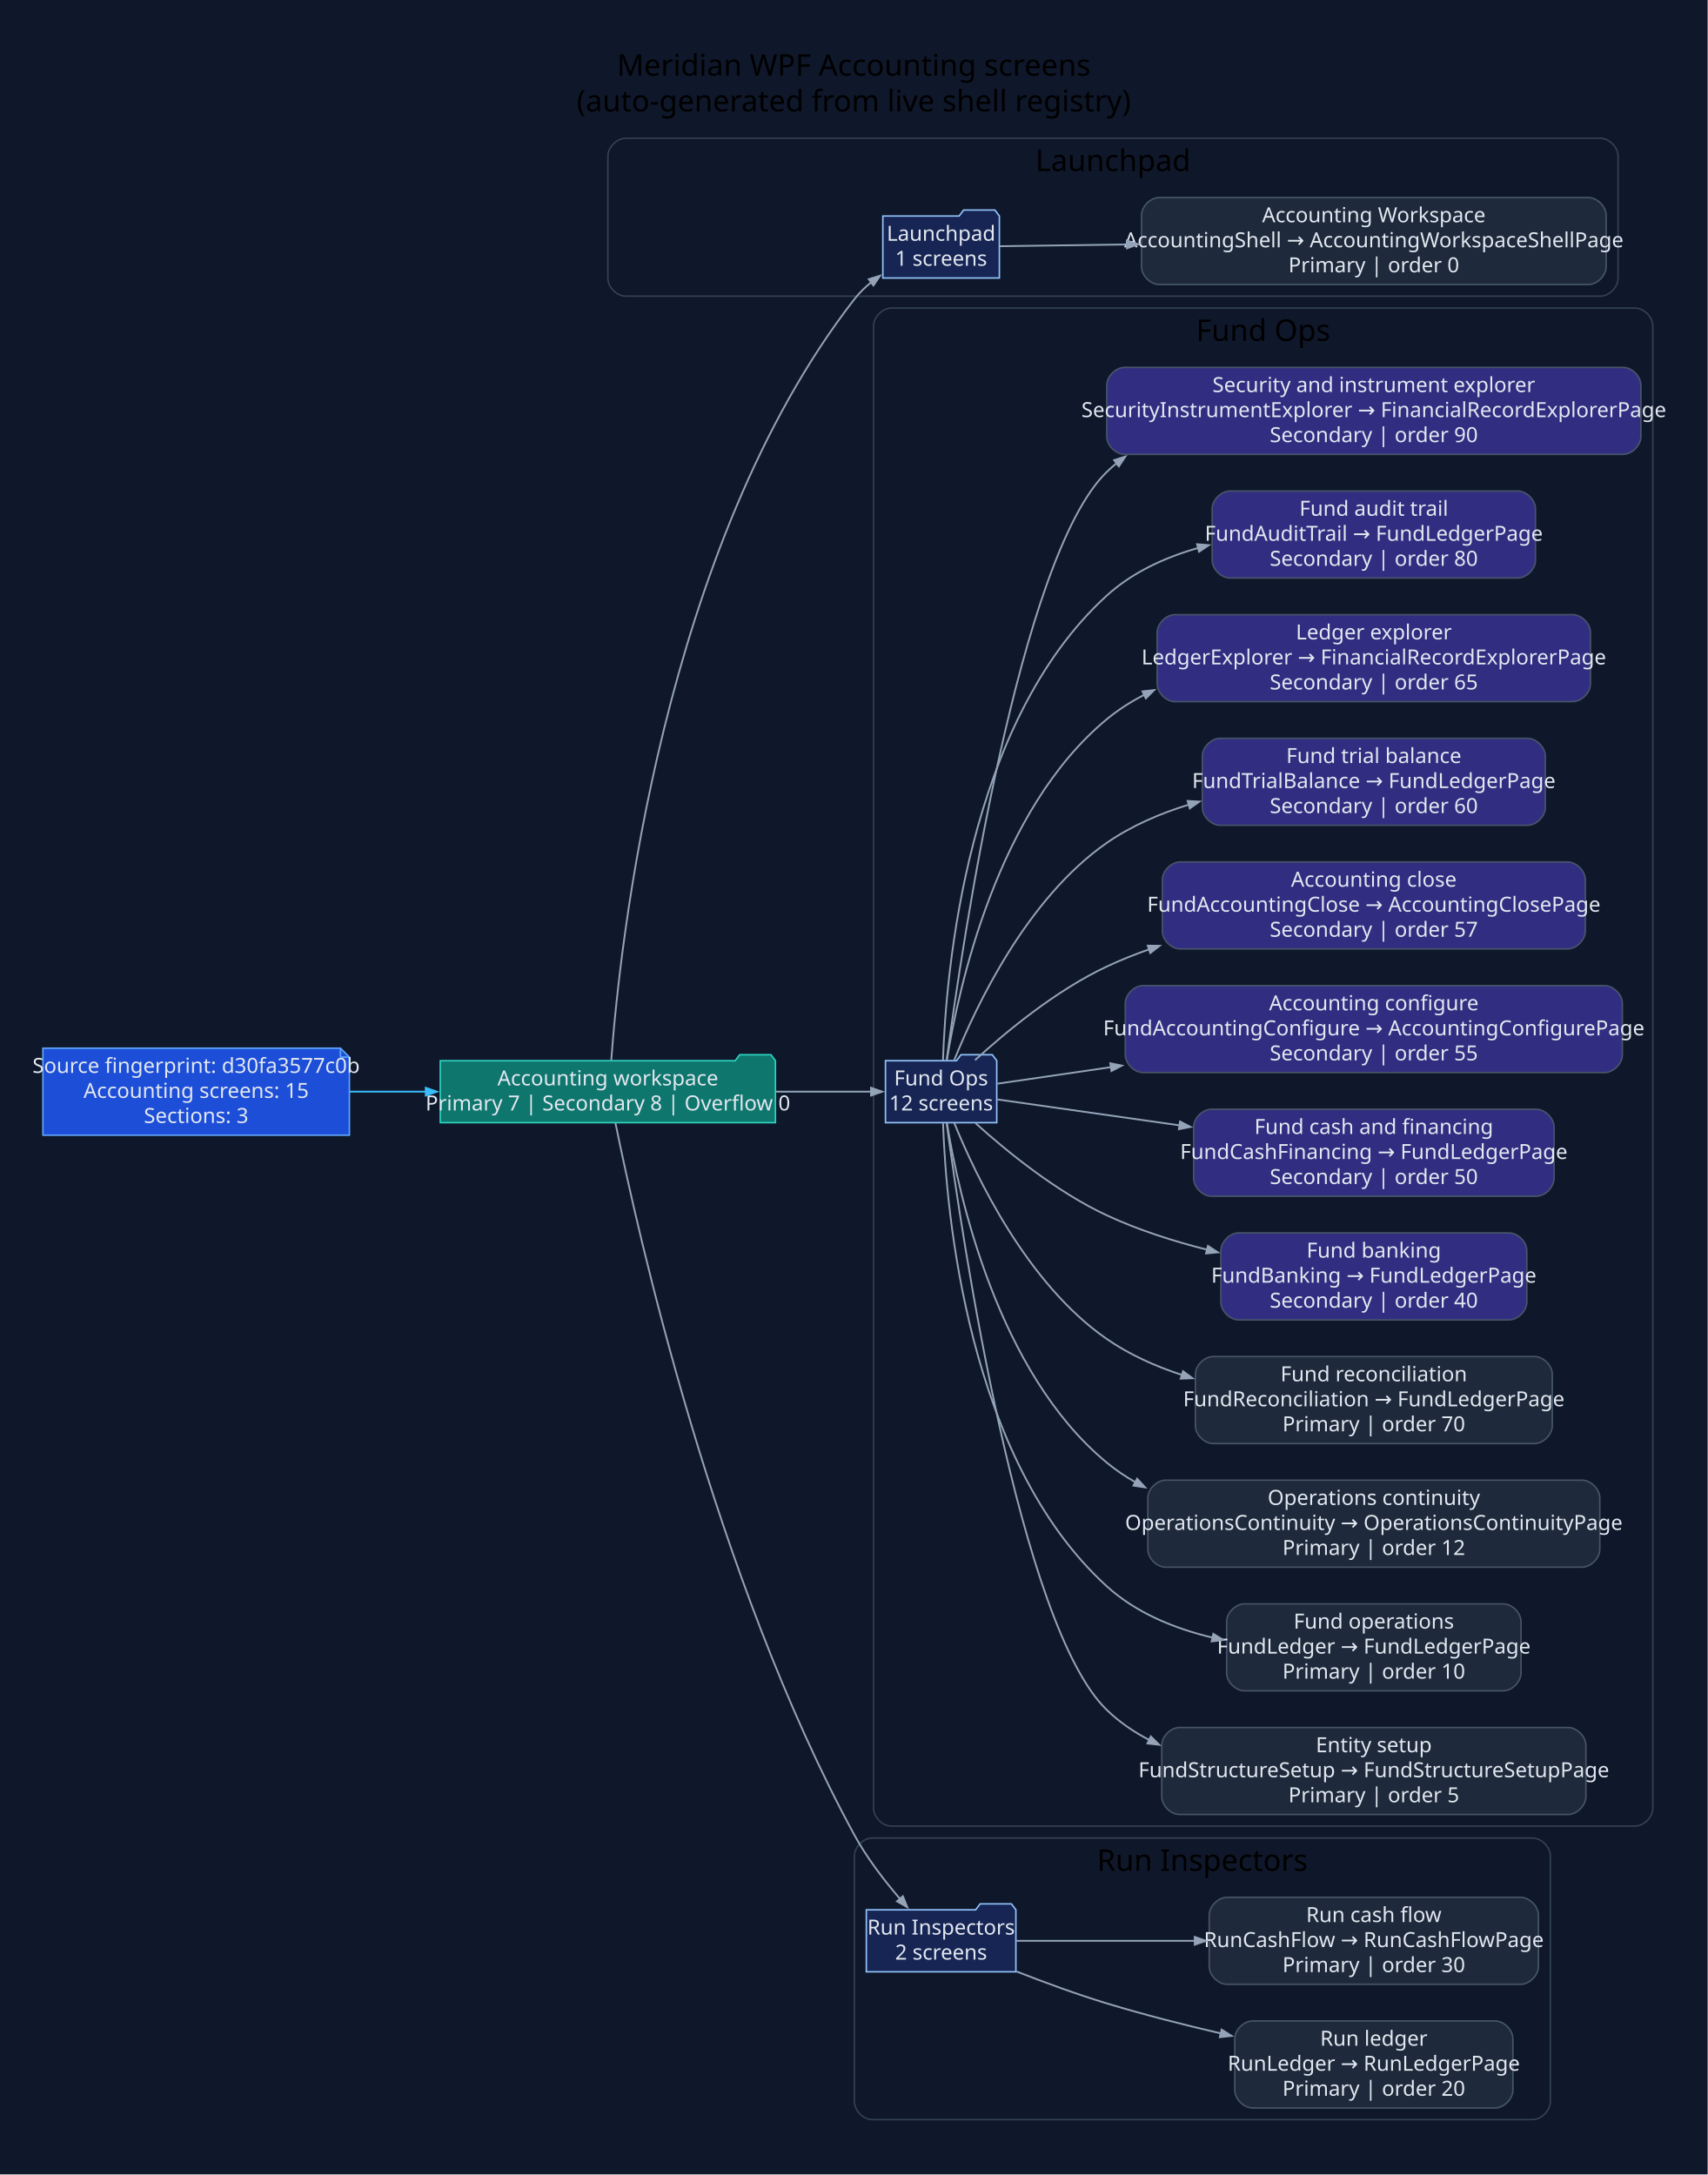
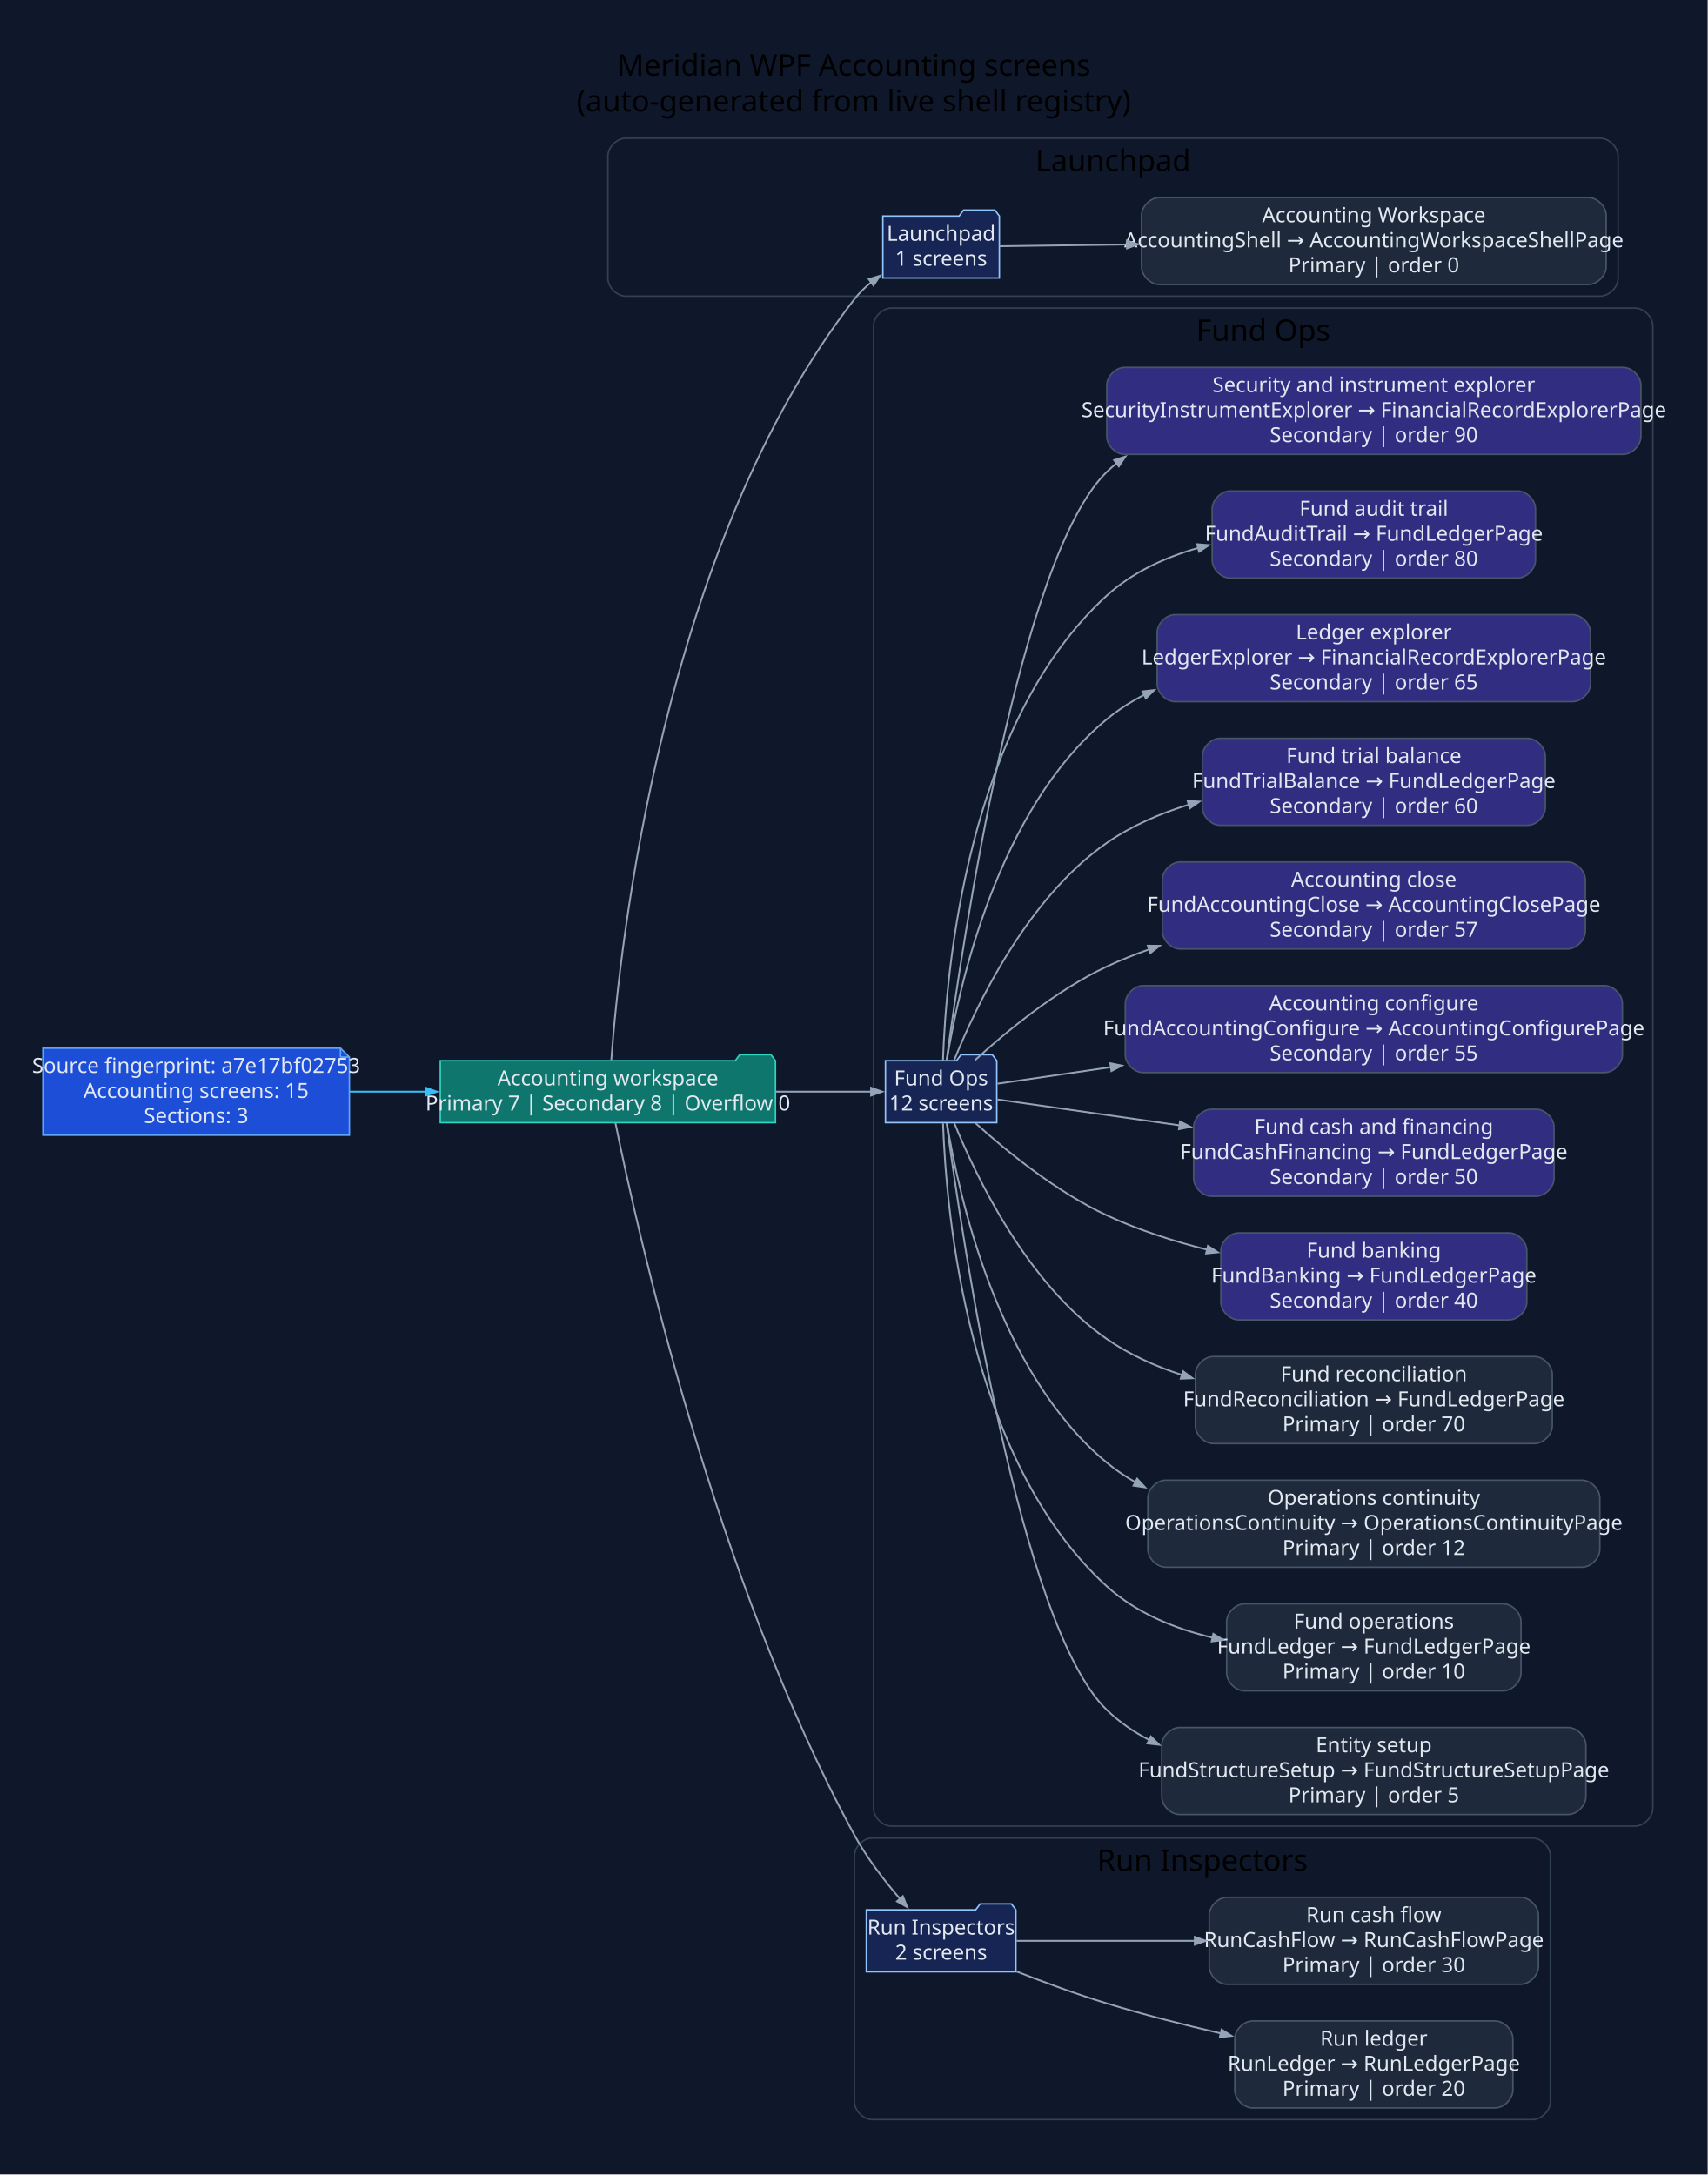
<svg xmlns="http://www.w3.org/2000/svg" width="1146pt" height="1460pt" viewBox="0.00 0.00 1146.00 1460.00">
  <g id="graph0" class="graph" transform="scale(1 1) rotate(0) translate(28.8 1430.8)">
    <polygon fill="#0f172a" stroke="none" points="-28.8,28.8 -28.8,-1430.8 1117.36,-1430.8 1117.36,28.8 -28.8,28.8" />
    <text xml:space="preserve" text-anchor="middle" x="544.28" y="-1380" font-family="Segoe UI" font-size="20.00">Meridian WPF Accounting screens</text>
    <text xml:space="preserve" text-anchor="middle" x="544.28" y="-1356" font-family="Segoe UI" font-size="20.00">(auto-generated from live shell registry)</text>
    <g id="clust1" class="cluster">
      <path fill="#0f172a" stroke="#334155" d="M391.2,-1232C391.2,-1232 1045.24,-1232 1045.24,-1232 1051.24,-1232 1057.24,-1238 1057.24,-1244 1057.24,-1244 1057.24,-1326 1057.24,-1326 1057.24,-1332 1051.24,-1338 1045.24,-1338 1045.24,-1338 391.2,-1338 391.2,-1338 385.2,-1338 379.2,-1332 379.2,-1326 379.2,-1326 379.2,-1244 379.2,-1244 379.2,-1238 385.2,-1232 391.2,-1232" />
      <text xml:space="preserve" text-anchor="middle" x="718.22" y="-1316" font-family="Segoe UI" font-size="20.00">Launchpad</text>
    </g>
    <g id="clust2" class="cluster">
      <path fill="#0f172a" stroke="#334155" d="M569.51,-205C569.51,-205 1068.56,-205 1068.56,-205 1074.56,-205 1080.56,-211 1080.56,-217 1080.56,-217 1080.56,-1212 1080.56,-1212 1080.56,-1218 1074.56,-1224 1068.56,-1224 1068.56,-1224 569.51,-1224 569.51,-1224 563.51,-1224 557.51,-1218 557.51,-1212 557.51,-1212 557.51,-217 557.51,-217 557.51,-211 563.51,-205 569.51,-205" />
      <text xml:space="preserve" text-anchor="middle" x="819.03" y="-1202" font-family="Segoe UI" font-size="20.00">Fund Ops</text>
    </g>
    <g id="clust3" class="cluster">
      <path fill="#0f172a" stroke="#334155" d="M556.67,-8C556.67,-8 999.78,-8 999.78,-8 1005.78,-8 1011.78,-14 1011.78,-20 1011.78,-20 1011.78,-185 1011.78,-185 1011.78,-191 1005.78,-197 999.78,-197 999.78,-197 556.67,-197 556.67,-197 550.67,-197 544.67,-191 544.67,-185 544.67,-185 544.67,-20 544.67,-20 544.67,-14 550.67,-8 556.67,-8" />
      <text xml:space="preserve" text-anchor="middle" x="778.23" y="-175" font-family="Segoe UI" font-size="20.00">Run Inspectors</text>
    </g>
    <g id="node1" class="node">
      <polygon fill="#1d4ed8" stroke="#60a5fa" points="199.72,-727.2 0,-727.2 0,-668.8 205.72,-668.8 205.72,-721.2 199.72,-727.2" />
      <polyline fill="none" stroke="#60a5fa" points="199.72,-727.2 199.72,-721.2" />
      <polyline fill="none" stroke="#60a5fa" points="205.72,-721.2 199.72,-721.2" />
-       <text xml:space="preserve" text-anchor="middle" x="102.86" y="-710.6" font-family="Segoe UI" font-size="14.00" fill="#e2e8f0">Source fingerprint: d30fa3577c0b</text>
+       <text xml:space="preserve" text-anchor="middle" x="102.86" y="-710.6" font-family="Segoe UI" font-size="14.00" fill="#e2e8f0">Source fingerprint: a7e17bf02753</text>
      <text xml:space="preserve" text-anchor="middle" x="102.86" y="-693.8" font-family="Segoe UI" font-size="14.00" fill="#e2e8f0">Accounting screens: 15</text>
      <text xml:space="preserve" text-anchor="middle" x="102.86" y="-677" font-family="Segoe UI" font-size="14.00" fill="#e2e8f0">Sections: 3</text>
    </g>
    <g id="node2" class="node">
      <polygon fill="#0f766e" stroke="#2dd4bf" points="491.67,-718.8 488.67,-722.8 467.67,-722.8 464.67,-718.8 266.72,-718.8 266.72,-677.2 491.67,-677.2 491.67,-718.8" />
      <text xml:space="preserve" text-anchor="middle" x="379.2" y="-702.2" font-family="Segoe UI" font-size="14.00" fill="#e2e8f0">Accounting workspace</text>
      <text xml:space="preserve" text-anchor="middle" x="379.2" y="-685.4" font-family="Segoe UI" font-size="14.00" fill="#e2e8f0">Primary 7 | Secondary 8 | Overflow 0</text>
    </g>
    <g id="edge1" class="edge">
      <path fill="none" stroke="#38bdf8" stroke-width="1.2" d="M206.01,-698C222.75,-698 240.23,-698 257.36,-698" />
      <polygon fill="#38bdf8" stroke="#38bdf8" stroke-width="1.2" points="256.97,-700.63 264.47,-698 256.97,-695.38 256.97,-700.63" />
    </g>
    <g id="node3" class="node">
      <polygon fill="#172554" stroke="#93c5fd" points="641.96,-1285.8 638.96,-1289.8 617.96,-1289.8 614.96,-1285.8 563.76,-1285.8 563.76,-1244.2 641.96,-1244.2 641.96,-1285.8" />
      <text xml:space="preserve" text-anchor="middle" x="602.86" y="-1269.2" font-family="Segoe UI" font-size="14.00" fill="#e2e8f0">Launchpad</text>
      <text xml:space="preserve" text-anchor="middle" x="602.86" y="-1252.4" font-family="Segoe UI" font-size="14.00" fill="#e2e8f0">1 screens</text>
    </g>
    <g id="edge2" class="edge">
      <path fill="none" stroke="#94a3b8" stroke-width="1.2" d="M381.48,-719.21C387.14,-796.05 415.64,-1063.98 544.67,-1230 547.92,-1234.18 551.82,-1237.98 556.04,-1241.4" />
      <polygon fill="#94a3b8" stroke="#94a3b8" stroke-width="1.2" points="554.32,-1243.39 561.91,-1245.73 557.43,-1239.17 554.32,-1243.39" />
    </g>
    <g id="node5" class="node">
      <polygon fill="#172554" stroke="#93c5fd" points="640.21,-718.8 637.21,-722.8 616.21,-722.8 613.21,-718.8 565.51,-718.8 565.51,-677.2 640.21,-677.2 640.21,-718.8" />
      <text xml:space="preserve" text-anchor="middle" x="602.86" y="-702.2" font-family="Segoe UI" font-size="14.00" fill="#e2e8f0">Fund Ops</text>
      <text xml:space="preserve" text-anchor="middle" x="602.86" y="-685.4" font-family="Segoe UI" font-size="14.00" fill="#e2e8f0">12 screens</text>
    </g>
    <g id="edge4" class="edge">
      <path fill="none" stroke="#94a3b8" stroke-width="1.2" d="M492,-698C514.65,-698 537.23,-698 555.99,-698" />
      <polygon fill="#94a3b8" stroke="#94a3b8" stroke-width="1.2" points="555.83,-700.63 563.33,-698 555.83,-695.38 555.83,-700.63" />
    </g>
    <g id="node18" class="node">
      <polygon fill="#172554" stroke="#93c5fd" points="653.05,-148.8 650.05,-152.8 629.05,-152.8 626.05,-148.8 552.67,-148.8 552.67,-107.2 653.05,-107.2 653.05,-148.8" />
      <text xml:space="preserve" text-anchor="middle" x="602.86" y="-132.2" font-family="Segoe UI" font-size="14.00" fill="#e2e8f0">Run Inspectors</text>
      <text xml:space="preserve" text-anchor="middle" x="602.86" y="-115.4" font-family="Segoe UI" font-size="14.00" fill="#e2e8f0">2 screens</text>
    </g>
    <g id="edge17" class="edge">
      <path fill="none" stroke="#94a3b8" stroke-width="1.2" d="M384.29,-676.96C398.64,-606.14 450.95,-371.27 544.67,-199 552.95,-183.77 564.62,-168.58 575.25,-156.18" />
      <polygon fill="#94a3b8" stroke="#94a3b8" stroke-width="1.2" points="577.18,-157.96 580.16,-150.59 573.24,-154.49 577.18,-157.96" />
    </g>
    <g id="node4" class="node">
      <path fill="#1e293b" stroke="#475569" d="M1037.24,-1298.2C1037.24,-1298.2 749.37,-1298.2 749.37,-1298.2 743.37,-1298.2 737.37,-1292.2 737.37,-1286.2 737.37,-1286.2 737.37,-1251.8 737.37,-1251.8 737.37,-1245.8 743.37,-1239.8 749.37,-1239.8 749.37,-1239.8 1037.24,-1239.8 1037.24,-1239.8 1043.24,-1239.8 1049.24,-1245.8 1049.24,-1251.8 1049.24,-1251.8 1049.24,-1286.2 1049.24,-1286.2 1049.24,-1292.2 1043.24,-1298.2 1037.24,-1298.2" />
      <text xml:space="preserve" text-anchor="middle" x="893.3" y="-1281.6" font-family="Segoe UI" font-size="14.00" fill="#e2e8f0">Accounting Workspace</text>
      <text xml:space="preserve" text-anchor="middle" x="893.3" y="-1264.8" font-family="Segoe UI" font-size="14.00" fill="#e2e8f0">AccountingShell → AccountingWorkspaceShellPage</text>
      <text xml:space="preserve" text-anchor="middle" x="893.3" y="-1248" font-family="Segoe UI" font-size="14.00" fill="#e2e8f0">Primary | order 0</text>
    </g>
    <g id="edge3" class="edge">
      <path fill="none" stroke="#94a3b8" stroke-width="1.2" d="M642.16,-1265.53C665,-1265.85 695.72,-1266.27 727.81,-1266.72" />
      <polygon fill="#94a3b8" stroke="#94a3b8" stroke-width="1.2" points="727.54,-1269.34 735.08,-1266.82 727.62,-1264.09 727.54,-1269.34" />
    </g>
    <g id="node6" class="node">
      <path fill="#1e293b" stroke="#475569" d="M1023.65,-271.2C1023.65,-271.2 762.95,-271.2 762.95,-271.2 756.95,-271.2 750.95,-265.2 750.95,-259.2 750.95,-259.2 750.95,-224.8 750.95,-224.8 750.95,-218.8 756.95,-212.8 762.95,-212.8 762.95,-212.8 1023.65,-212.8 1023.65,-212.8 1029.65,-212.8 1035.65,-218.8 1035.65,-224.8 1035.65,-224.8 1035.65,-259.2 1035.65,-259.2 1035.65,-265.2 1029.65,-271.2 1023.65,-271.2" />
      <text xml:space="preserve" text-anchor="middle" x="893.3" y="-254.6" font-family="Segoe UI" font-size="14.00" fill="#e2e8f0">Entity setup</text>
      <text xml:space="preserve" text-anchor="middle" x="893.3" y="-237.8" font-family="Segoe UI" font-size="14.00" fill="#e2e8f0">FundStructureSetup → FundStructureSetupPage</text>
      <text xml:space="preserve" text-anchor="middle" x="893.3" y="-221" font-family="Segoe UI" font-size="14.00" fill="#e2e8f0">Primary | order 5</text>
    </g>
    <g id="edge5" class="edge">
      <path fill="none" stroke="#94a3b8" stroke-width="1.2" d="M606.6,-676.75C616.89,-600.11 655.71,-339.42 714.05,-283 722.51,-274.82 732.25,-268.15 742.73,-262.72" />
      <polygon fill="#94a3b8" stroke="#94a3b8" stroke-width="1.2" points="743.62,-265.21 749.24,-259.6 741.35,-260.47 743.62,-265.21" />
    </g>
    <g id="node7" class="node">
      <path fill="#1e293b" stroke="#475569" d="M980.09,-354.2C980.09,-354.2 806.52,-354.2 806.52,-354.2 800.52,-354.2 794.52,-348.2 794.52,-342.2 794.52,-342.2 794.52,-307.8 794.52,-307.8 794.52,-301.8 800.52,-295.8 806.52,-295.8 806.52,-295.8 980.09,-295.8 980.09,-295.8 986.09,-295.8 992.09,-301.8 992.09,-307.8 992.09,-307.8 992.09,-342.2 992.09,-342.2 992.09,-348.2 986.09,-354.2 980.09,-354.2" />
      <text xml:space="preserve" text-anchor="middle" x="893.3" y="-337.6" font-family="Segoe UI" font-size="14.00" fill="#e2e8f0">Fund operations</text>
      <text xml:space="preserve" text-anchor="middle" x="893.3" y="-320.8" font-family="Segoe UI" font-size="14.00" fill="#e2e8f0">FundLedger → FundLedgerPage</text>
      <text xml:space="preserve" text-anchor="middle" x="893.3" y="-304" font-family="Segoe UI" font-size="14.00" fill="#e2e8f0">Primary | order 10</text>
    </g>
    <g id="edge6" class="edge">
      <path fill="none" stroke="#94a3b8" stroke-width="1.2" d="M604.16,-676.75C606.2,-617.85 620.39,-451.21 714.05,-366 733.59,-348.22 759.25,-337.67 785,-331.52" />
      <polygon fill="#94a3b8" stroke="#94a3b8" stroke-width="1.2" points="785.56,-334.09 792.32,-329.92 784.44,-328.96 785.56,-334.09" />
    </g>
    <g id="node8" class="node">
      <path fill="#1e293b" stroke="#475569" d="M1032.98,-437.2C1032.98,-437.2 753.62,-437.2 753.62,-437.2 747.62,-437.2 741.62,-431.2 741.62,-425.2 741.62,-425.2 741.62,-390.8 741.62,-390.8 741.62,-384.8 747.62,-378.8 753.62,-378.8 753.62,-378.8 1032.98,-378.8 1032.98,-378.8 1038.98,-378.8 1044.98,-384.8 1044.98,-390.8 1044.98,-390.8 1044.98,-425.2 1044.98,-425.2 1044.98,-431.2 1038.98,-437.2 1032.98,-437.2" />
      <text xml:space="preserve" text-anchor="middle" x="893.3" y="-420.6" font-family="Segoe UI" font-size="14.00" fill="#e2e8f0">Operations continuity</text>
      <text xml:space="preserve" text-anchor="middle" x="893.3" y="-403.8" font-family="Segoe UI" font-size="14.00" fill="#e2e8f0">OperationsContinuity → OperationsContinuityPage</text>
      <text xml:space="preserve" text-anchor="middle" x="893.3" y="-387" font-family="Segoe UI" font-size="14.00" fill="#e2e8f0">Primary | order 12</text>
    </g>
    <g id="edge7" class="edge">
      <path fill="none" stroke="#94a3b8" stroke-width="1.2" d="M606.79,-676.84C614.64,-628.49 640.77,-509.49 714.05,-449 720.03,-444.06 726.5,-439.69 733.3,-435.82" />
      <polygon fill="#94a3b8" stroke="#94a3b8" stroke-width="1.2" points="734.43,-438.2 739.82,-432.37 731.97,-433.56 734.43,-438.2" />
    </g>
    <g id="node9" class="node">
      <path fill="#1e293b" stroke="#475569" d="M1001.09,-520.2C1001.09,-520.2 785.52,-520.2 785.52,-520.2 779.52,-520.2 773.52,-514.2 773.52,-508.2 773.52,-508.2 773.52,-473.8 773.52,-473.8 773.52,-467.8 779.52,-461.8 785.52,-461.8 785.52,-461.8 1001.09,-461.8 1001.09,-461.8 1007.09,-461.8 1013.09,-467.8 1013.09,-473.8 1013.09,-473.8 1013.09,-508.2 1013.09,-508.2 1013.09,-514.2 1007.09,-520.2 1001.09,-520.2" />
      <text xml:space="preserve" text-anchor="middle" x="893.3" y="-503.6" font-family="Segoe UI" font-size="14.00" fill="#e2e8f0">Fund reconciliation</text>
      <text xml:space="preserve" text-anchor="middle" x="893.3" y="-486.8" font-family="Segoe UI" font-size="14.00" fill="#e2e8f0">FundReconciliation → FundLedgerPage</text>
      <text xml:space="preserve" text-anchor="middle" x="893.3" y="-470" font-family="Segoe UI" font-size="14.00" fill="#e2e8f0">Primary | order 70</text>
    </g>
    <g id="edge8" class="edge">
      <path fill="none" stroke="#94a3b8" stroke-width="1.2" d="M611.73,-676.92C626.22,-641.19 660.58,-569.01 714.05,-532 729.19,-521.52 746.63,-513.68 764.54,-507.83" />
      <polygon fill="#94a3b8" stroke="#94a3b8" stroke-width="1.2" points="765.23,-510.36 771.62,-505.64 763.68,-505.34 765.23,-510.36" />
    </g>
    <g id="node10" class="node">
      <path fill="#312e81" stroke="#475569" d="M983.99,-603.2C983.99,-603.2 802.62,-603.2 802.62,-603.2 796.62,-603.2 790.62,-597.2 790.62,-591.2 790.62,-591.2 790.62,-556.8 790.62,-556.8 790.62,-550.8 796.62,-544.8 802.62,-544.8 802.62,-544.8 983.99,-544.8 983.99,-544.8 989.99,-544.8 995.99,-550.8 995.99,-556.8 995.99,-556.8 995.99,-591.2 995.99,-591.2 995.99,-597.2 989.99,-603.2 983.99,-603.2" />
      <text xml:space="preserve" text-anchor="middle" x="893.3" y="-586.6" font-family="Segoe UI" font-size="14.00" fill="#e2e8f0">Fund banking</text>
      <text xml:space="preserve" text-anchor="middle" x="893.3" y="-569.8" font-family="Segoe UI" font-size="14.00" fill="#e2e8f0">FundBanking → FundLedgerPage</text>
      <text xml:space="preserve" text-anchor="middle" x="893.3" y="-553" font-family="Segoe UI" font-size="14.00" fill="#e2e8f0">Secondary | order 40</text>
    </g>
    <g id="edge9" class="edge">
      <path fill="none" stroke="#94a3b8" stroke-width="1.2" d="M626.07,-676.75C647.1,-657.79 680.4,-630.67 714.05,-615 735.11,-605.19 758.69,-597.64 781.62,-591.86" />
      <polygon fill="#94a3b8" stroke="#94a3b8" stroke-width="1.2" points="781.95,-594.48 788.61,-590.16 780.71,-589.38 781.95,-594.48" />
    </g>
    <g id="node11" class="node">
      <path fill="#312e81" stroke="#475569" d="M1002.26,-686.2C1002.26,-686.2 784.34,-686.2 784.34,-686.2 778.34,-686.2 772.34,-680.2 772.34,-674.2 772.34,-674.2 772.34,-639.8 772.34,-639.8 772.34,-633.8 778.34,-627.8 784.34,-627.8 784.34,-627.8 1002.26,-627.8 1002.26,-627.8 1008.26,-627.8 1014.26,-633.8 1014.26,-639.8 1014.26,-639.8 1014.26,-674.2 1014.26,-674.2 1014.26,-680.2 1008.26,-686.2 1002.26,-686.2" />
      <text xml:space="preserve" text-anchor="middle" x="893.3" y="-669.6" font-family="Segoe UI" font-size="14.00" fill="#e2e8f0">Fund cash and financing</text>
      <text xml:space="preserve" text-anchor="middle" x="893.3" y="-652.8" font-family="Segoe UI" font-size="14.00" fill="#e2e8f0">FundCashFinancing → FundLedgerPage</text>
      <text xml:space="preserve" text-anchor="middle" x="893.3" y="-636" font-family="Segoe UI" font-size="14.00" fill="#e2e8f0">Secondary | order 50</text>
    </g>
    <g id="edge10" class="edge">
      <path fill="none" stroke="#94a3b8" stroke-width="1.2" d="M640.68,-692.77C671.8,-688.34 718.31,-681.73 762.9,-675.39" />
      <polygon fill="#94a3b8" stroke="#94a3b8" stroke-width="1.2" points="763.23,-678 770.29,-674.34 762.49,-672.8 763.23,-678" />
    </g>
    <g id="node12" class="node">
      <path fill="#312e81" stroke="#475569" d="M1048.13,-769.2C1048.13,-769.2 738.47,-769.2 738.47,-769.2 732.47,-769.2 726.47,-763.2 726.47,-757.2 726.47,-757.2 726.47,-722.8 726.47,-722.8 726.47,-716.8 732.47,-710.8 738.47,-710.8 738.47,-710.8 1048.13,-710.8 1048.13,-710.8 1054.13,-710.8 1060.13,-716.8 1060.13,-722.8 1060.13,-722.8 1060.13,-757.2 1060.13,-757.2 1060.13,-763.2 1054.13,-769.2 1048.13,-769.2" />
      <text xml:space="preserve" text-anchor="middle" x="893.3" y="-752.6" font-family="Segoe UI" font-size="14.00" fill="#e2e8f0">Accounting configure</text>
      <text xml:space="preserve" text-anchor="middle" x="893.3" y="-735.8" font-family="Segoe UI" font-size="14.00" fill="#e2e8f0">FundAccountingConfigure → AccountingConfigurePage</text>
      <text xml:space="preserve" text-anchor="middle" x="893.3" y="-719" font-family="Segoe UI" font-size="14.00" fill="#e2e8f0">Secondary | order 55</text>
    </g>
    <g id="edge11" class="edge">
      <path fill="none" stroke="#94a3b8" stroke-width="1.2" d="M640.68,-703.36C661.12,-706.34 688.2,-710.28 717.02,-714.48" />
      <polygon fill="#94a3b8" stroke="#94a3b8" stroke-width="1.2" points="716.41,-717.04 724.21,-715.52 717.17,-711.85 716.41,-717.04" />
    </g>
    <g id="node13" class="node">
      <path fill="#312e81" stroke="#475569" d="M1023.26,-852.2C1023.26,-852.2 763.34,-852.2 763.34,-852.2 757.34,-852.2 751.34,-846.2 751.34,-840.2 751.34,-840.2 751.34,-805.8 751.34,-805.8 751.34,-799.8 757.34,-793.8 763.34,-793.8 763.34,-793.8 1023.26,-793.8 1023.26,-793.8 1029.26,-793.8 1035.26,-799.8 1035.26,-805.8 1035.26,-805.8 1035.26,-840.2 1035.26,-840.2 1035.26,-846.2 1029.26,-852.2 1023.26,-852.2" />
      <text xml:space="preserve" text-anchor="middle" x="893.3" y="-835.6" font-family="Segoe UI" font-size="14.00" fill="#e2e8f0">Accounting close</text>
      <text xml:space="preserve" text-anchor="middle" x="893.3" y="-818.8" font-family="Segoe UI" font-size="14.00" fill="#e2e8f0">FundAccountingClose → AccountingClosePage</text>
      <text xml:space="preserve" text-anchor="middle" x="893.3" y="-802" font-family="Segoe UI" font-size="14.00" fill="#e2e8f0">Secondary | order 57</text>
    </g>
    <g id="edge12" class="edge">
      <path fill="none" stroke="#94a3b8" stroke-width="1.2" d="M625.61,-719.14C646.59,-738.35 680.08,-766.06 714.05,-782 723.16,-786.28 732.76,-790.12 742.57,-793.58" />
      <polygon fill="#94a3b8" stroke="#94a3b8" stroke-width="1.2" points="741.57,-796.02 749.52,-795.94 743.26,-791.04 741.57,-796.02" />
    </g>
    <g id="node14" class="node">
      <path fill="#312e81" stroke="#475569" d="M996.41,-935.2C996.41,-935.2 790.19,-935.2 790.19,-935.2 784.19,-935.2 778.19,-929.2 778.19,-923.2 778.19,-923.2 778.19,-888.8 778.19,-888.8 778.19,-882.8 784.19,-876.8 790.19,-876.8 790.19,-876.8 996.41,-876.8 996.41,-876.8 1002.41,-876.8 1008.41,-882.8 1008.41,-888.8 1008.41,-888.8 1008.41,-923.2 1008.41,-923.2 1008.41,-929.2 1002.41,-935.2 996.41,-935.2" />
      <text xml:space="preserve" text-anchor="middle" x="893.3" y="-918.6" font-family="Segoe UI" font-size="14.00" fill="#e2e8f0">Fund trial balance</text>
      <text xml:space="preserve" text-anchor="middle" x="893.3" y="-901.8" font-family="Segoe UI" font-size="14.00" fill="#e2e8f0">FundTrialBalance → FundLedgerPage</text>
      <text xml:space="preserve" text-anchor="middle" x="893.3" y="-885" font-family="Segoe UI" font-size="14.00" fill="#e2e8f0">Secondary | order 60</text>
    </g>
    <g id="edge13" class="edge">
      <path fill="none" stroke="#94a3b8" stroke-width="1.2" d="M611.7,-719.21C626.12,-755.15 660.4,-827.76 714.05,-865 730.52,-876.44 749.72,-884.73 769.29,-890.72" />
      <polygon fill="#94a3b8" stroke="#94a3b8" stroke-width="1.2" points="768.31,-893.17 776.25,-892.73 769.77,-888.13 768.31,-893.17" />
    </g>
    <g id="node15" class="node">
      <path fill="#312e81" stroke="#475569" d="M1026.72,-1018.2C1026.72,-1018.2 759.88,-1018.2 759.88,-1018.2 753.88,-1018.2 747.88,-1012.2 747.88,-1006.2 747.88,-1006.2 747.88,-971.8 747.88,-971.8 747.88,-965.8 753.88,-959.8 759.88,-959.8 759.88,-959.8 1026.72,-959.8 1026.72,-959.8 1032.72,-959.8 1038.72,-965.8 1038.72,-971.8 1038.72,-971.8 1038.72,-1006.2 1038.72,-1006.2 1038.72,-1012.2 1032.72,-1018.2 1026.72,-1018.2" />
      <text xml:space="preserve" text-anchor="middle" x="893.3" y="-1001.6" font-family="Segoe UI" font-size="14.00" fill="#e2e8f0">Ledger explorer</text>
      <text xml:space="preserve" text-anchor="middle" x="893.3" y="-984.8" font-family="Segoe UI" font-size="14.00" fill="#e2e8f0">LedgerExplorer → FinancialRecordExplorerPage</text>
      <text xml:space="preserve" text-anchor="middle" x="893.3" y="-968" font-family="Segoe UI" font-size="14.00" fill="#e2e8f0">Secondary | order 65</text>
    </g>
    <g id="edge14" class="edge">
      <path fill="none" stroke="#94a3b8" stroke-width="1.2" d="M606.76,-719.25C614.55,-767.78 640.57,-887.25 714.05,-948 721.73,-954.35 730.21,-959.76 739.17,-964.37" />
      <polygon fill="#94a3b8" stroke="#94a3b8" stroke-width="1.2" points="738,-966.71 745.89,-967.59 740.27,-961.98 738,-966.71" />
    </g>
    <g id="node16" class="node">
      <path fill="#312e81" stroke="#475569" d="M989.81,-1101.2C989.81,-1101.2 796.79,-1101.2 796.79,-1101.2 790.79,-1101.2 784.79,-1095.2 784.79,-1089.2 784.79,-1089.2 784.79,-1054.8 784.79,-1054.8 784.79,-1048.8 790.79,-1042.8 796.79,-1042.8 796.79,-1042.8 989.81,-1042.8 989.81,-1042.8 995.81,-1042.8 1001.81,-1048.8 1001.81,-1054.8 1001.81,-1054.8 1001.81,-1089.2 1001.81,-1089.2 1001.81,-1095.2 995.81,-1101.2 989.81,-1101.2" />
      <text xml:space="preserve" text-anchor="middle" x="893.3" y="-1084.6" font-family="Segoe UI" font-size="14.00" fill="#e2e8f0">Fund audit trail</text>
      <text xml:space="preserve" text-anchor="middle" x="893.3" y="-1067.8" font-family="Segoe UI" font-size="14.00" fill="#e2e8f0">FundAuditTrail → FundLedgerPage</text>
      <text xml:space="preserve" text-anchor="middle" x="893.3" y="-1051" font-family="Segoe UI" font-size="14.00" fill="#e2e8f0">Secondary | order 80</text>
    </g>
    <g id="edge15" class="edge">
      <path fill="none" stroke="#94a3b8" stroke-width="1.2" d="M604.12,-718.89C606.05,-777.58 619.95,-945.31 714.05,-1031 731.15,-1046.57 752.95,-1056.6 775.38,-1062.98" />
      <polygon fill="#94a3b8" stroke="#94a3b8" stroke-width="1.2" points="774.67,-1065.51 782.59,-1064.87 776,-1060.43 774.67,-1065.51" />
    </g>
    <g id="node17" class="node">
      <path fill="#312e81" stroke="#475569" d="M1060.56,-1184.2C1060.56,-1184.2 726.05,-1184.2 726.05,-1184.2 720.05,-1184.2 714.05,-1178.2 714.05,-1172.2 714.05,-1172.2 714.05,-1137.8 714.05,-1137.8 714.05,-1131.8 720.05,-1125.8 726.05,-1125.8 726.05,-1125.8 1060.56,-1125.8 1060.56,-1125.8 1066.56,-1125.8 1072.56,-1131.8 1072.56,-1137.8 1072.56,-1137.8 1072.56,-1172.2 1072.56,-1172.2 1072.56,-1178.2 1066.56,-1184.2 1060.56,-1184.2" />
      <text xml:space="preserve" text-anchor="middle" x="893.3" y="-1167.6" font-family="Segoe UI" font-size="14.00" fill="#e2e8f0">Security and instrument explorer</text>
      <text xml:space="preserve" text-anchor="middle" x="893.3" y="-1150.8" font-family="Segoe UI" font-size="14.00" fill="#e2e8f0">SecurityInstrumentExplorer → FinancialRecordExplorerPage</text>
      <text xml:space="preserve" text-anchor="middle" x="893.3" y="-1134" font-family="Segoe UI" font-size="14.00" fill="#e2e8f0">Secondary | order 90</text>
    </g>
    <g id="edge16" class="edge">
      <path fill="none" stroke="#94a3b8" stroke-width="1.2" d="M606.59,-719.3C616.86,-796.12 655.59,-1057.43 714.05,-1114 716.22,-1116.1 718.47,-1118.1 720.8,-1120" />
      <polygon fill="#94a3b8" stroke="#94a3b8" stroke-width="1.2" points="718.98,-1121.92 726.55,-1124.34 722.14,-1117.73 718.98,-1121.92" />
    </g>
    <g id="node19" class="node">
      <path fill="#1e293b" stroke="#475569" d="M974.64,-74.2C974.64,-74.2 811.97,-74.2 811.97,-74.2 805.97,-74.2 799.97,-68.2 799.97,-62.2 799.97,-62.2 799.97,-27.8 799.97,-27.8 799.97,-21.8 805.97,-15.8 811.97,-15.8 811.97,-15.8 974.64,-15.8 974.64,-15.8 980.64,-15.8 986.64,-21.8 986.64,-27.8 986.64,-27.8 986.64,-62.2 986.64,-62.2 986.64,-68.2 980.64,-74.2 974.64,-74.2" />
      <text xml:space="preserve" text-anchor="middle" x="893.3" y="-57.6" font-family="Segoe UI" font-size="14.00" fill="#e2e8f0">Run ledger</text>
      <text xml:space="preserve" text-anchor="middle" x="893.3" y="-40.8" font-family="Segoe UI" font-size="14.00" fill="#e2e8f0">RunLedger → RunLedgerPage</text>
      <text xml:space="preserve" text-anchor="middle" x="893.3" y="-24" font-family="Segoe UI" font-size="14.00" fill="#e2e8f0">Primary | order 20</text>
    </g>
    <g id="edge18" class="edge">
      <path fill="none" stroke="#94a3b8" stroke-width="1.2" d="M653.54,-107.39C672.31,-100.05 693.97,-92.1 714.05,-86 738.64,-78.52 765.51,-71.67 790.75,-65.81" />
      <polygon fill="#94a3b8" stroke="#94a3b8" stroke-width="1.2" points="791.11,-68.42 797.83,-64.18 789.94,-63.3 791.11,-68.42" />
    </g>
    <g id="node20" class="node">
      <path fill="#1e293b" stroke="#475569" d="M991.78,-157.2C991.78,-157.2 794.82,-157.2 794.82,-157.2 788.82,-157.2 782.82,-151.2 782.82,-145.2 782.82,-145.2 782.82,-110.8 782.82,-110.8 782.82,-104.8 788.82,-98.8 794.82,-98.8 794.82,-98.8 991.78,-98.8 991.78,-98.8 997.78,-98.8 1003.78,-104.8 1003.78,-110.8 1003.78,-110.8 1003.78,-145.2 1003.78,-145.2 1003.78,-151.2 997.78,-157.2 991.78,-157.2" />
      <text xml:space="preserve" text-anchor="middle" x="893.3" y="-140.6" font-family="Segoe UI" font-size="14.00" fill="#e2e8f0">Run cash flow</text>
      <text xml:space="preserve" text-anchor="middle" x="893.3" y="-123.8" font-family="Segoe UI" font-size="14.00" fill="#e2e8f0">RunCashFlow → RunCashFlowPage</text>
      <text xml:space="preserve" text-anchor="middle" x="893.3" y="-107" font-family="Segoe UI" font-size="14.00" fill="#e2e8f0">Primary | order 30</text>
    </g>
    <g id="edge19" class="edge">
      <path fill="none" stroke="#94a3b8" stroke-width="1.2" d="M653.44,-128C686.46,-128 731.32,-128 773.25,-128" />
      <polygon fill="#94a3b8" stroke="#94a3b8" stroke-width="1.2" points="773.11,-130.63 780.61,-128 773.11,-125.38 773.11,-130.63" />
    </g>
  </g>
</svg>
